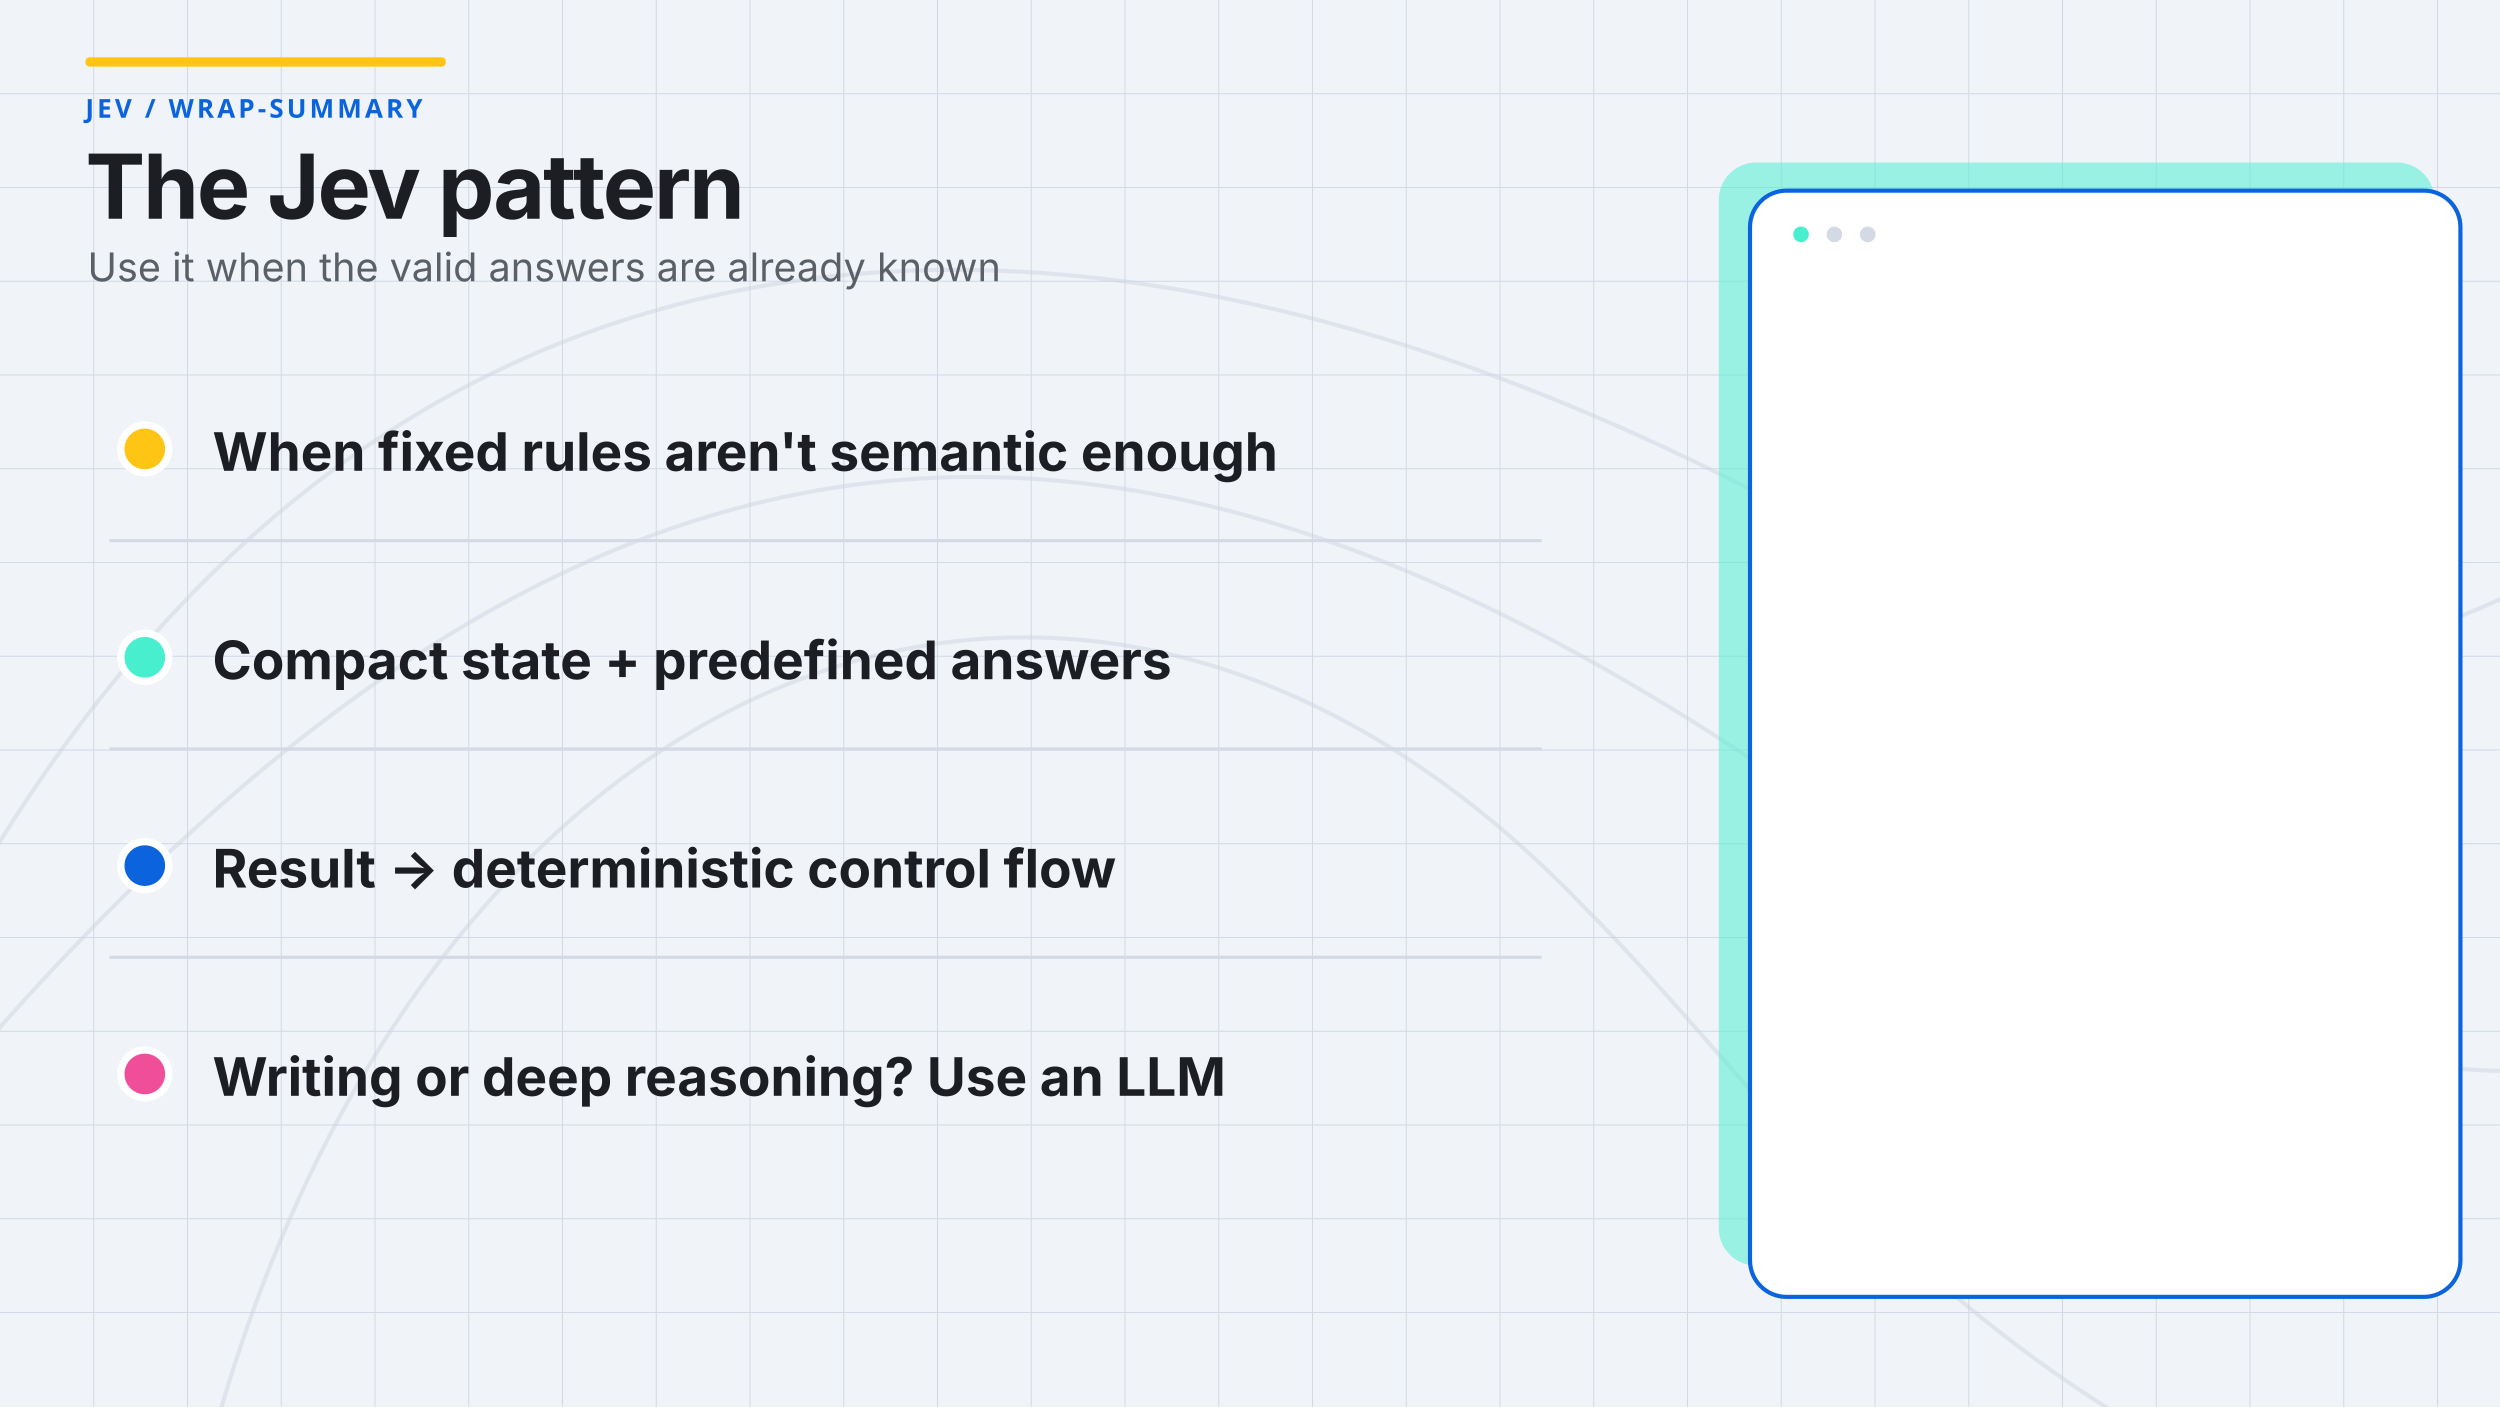
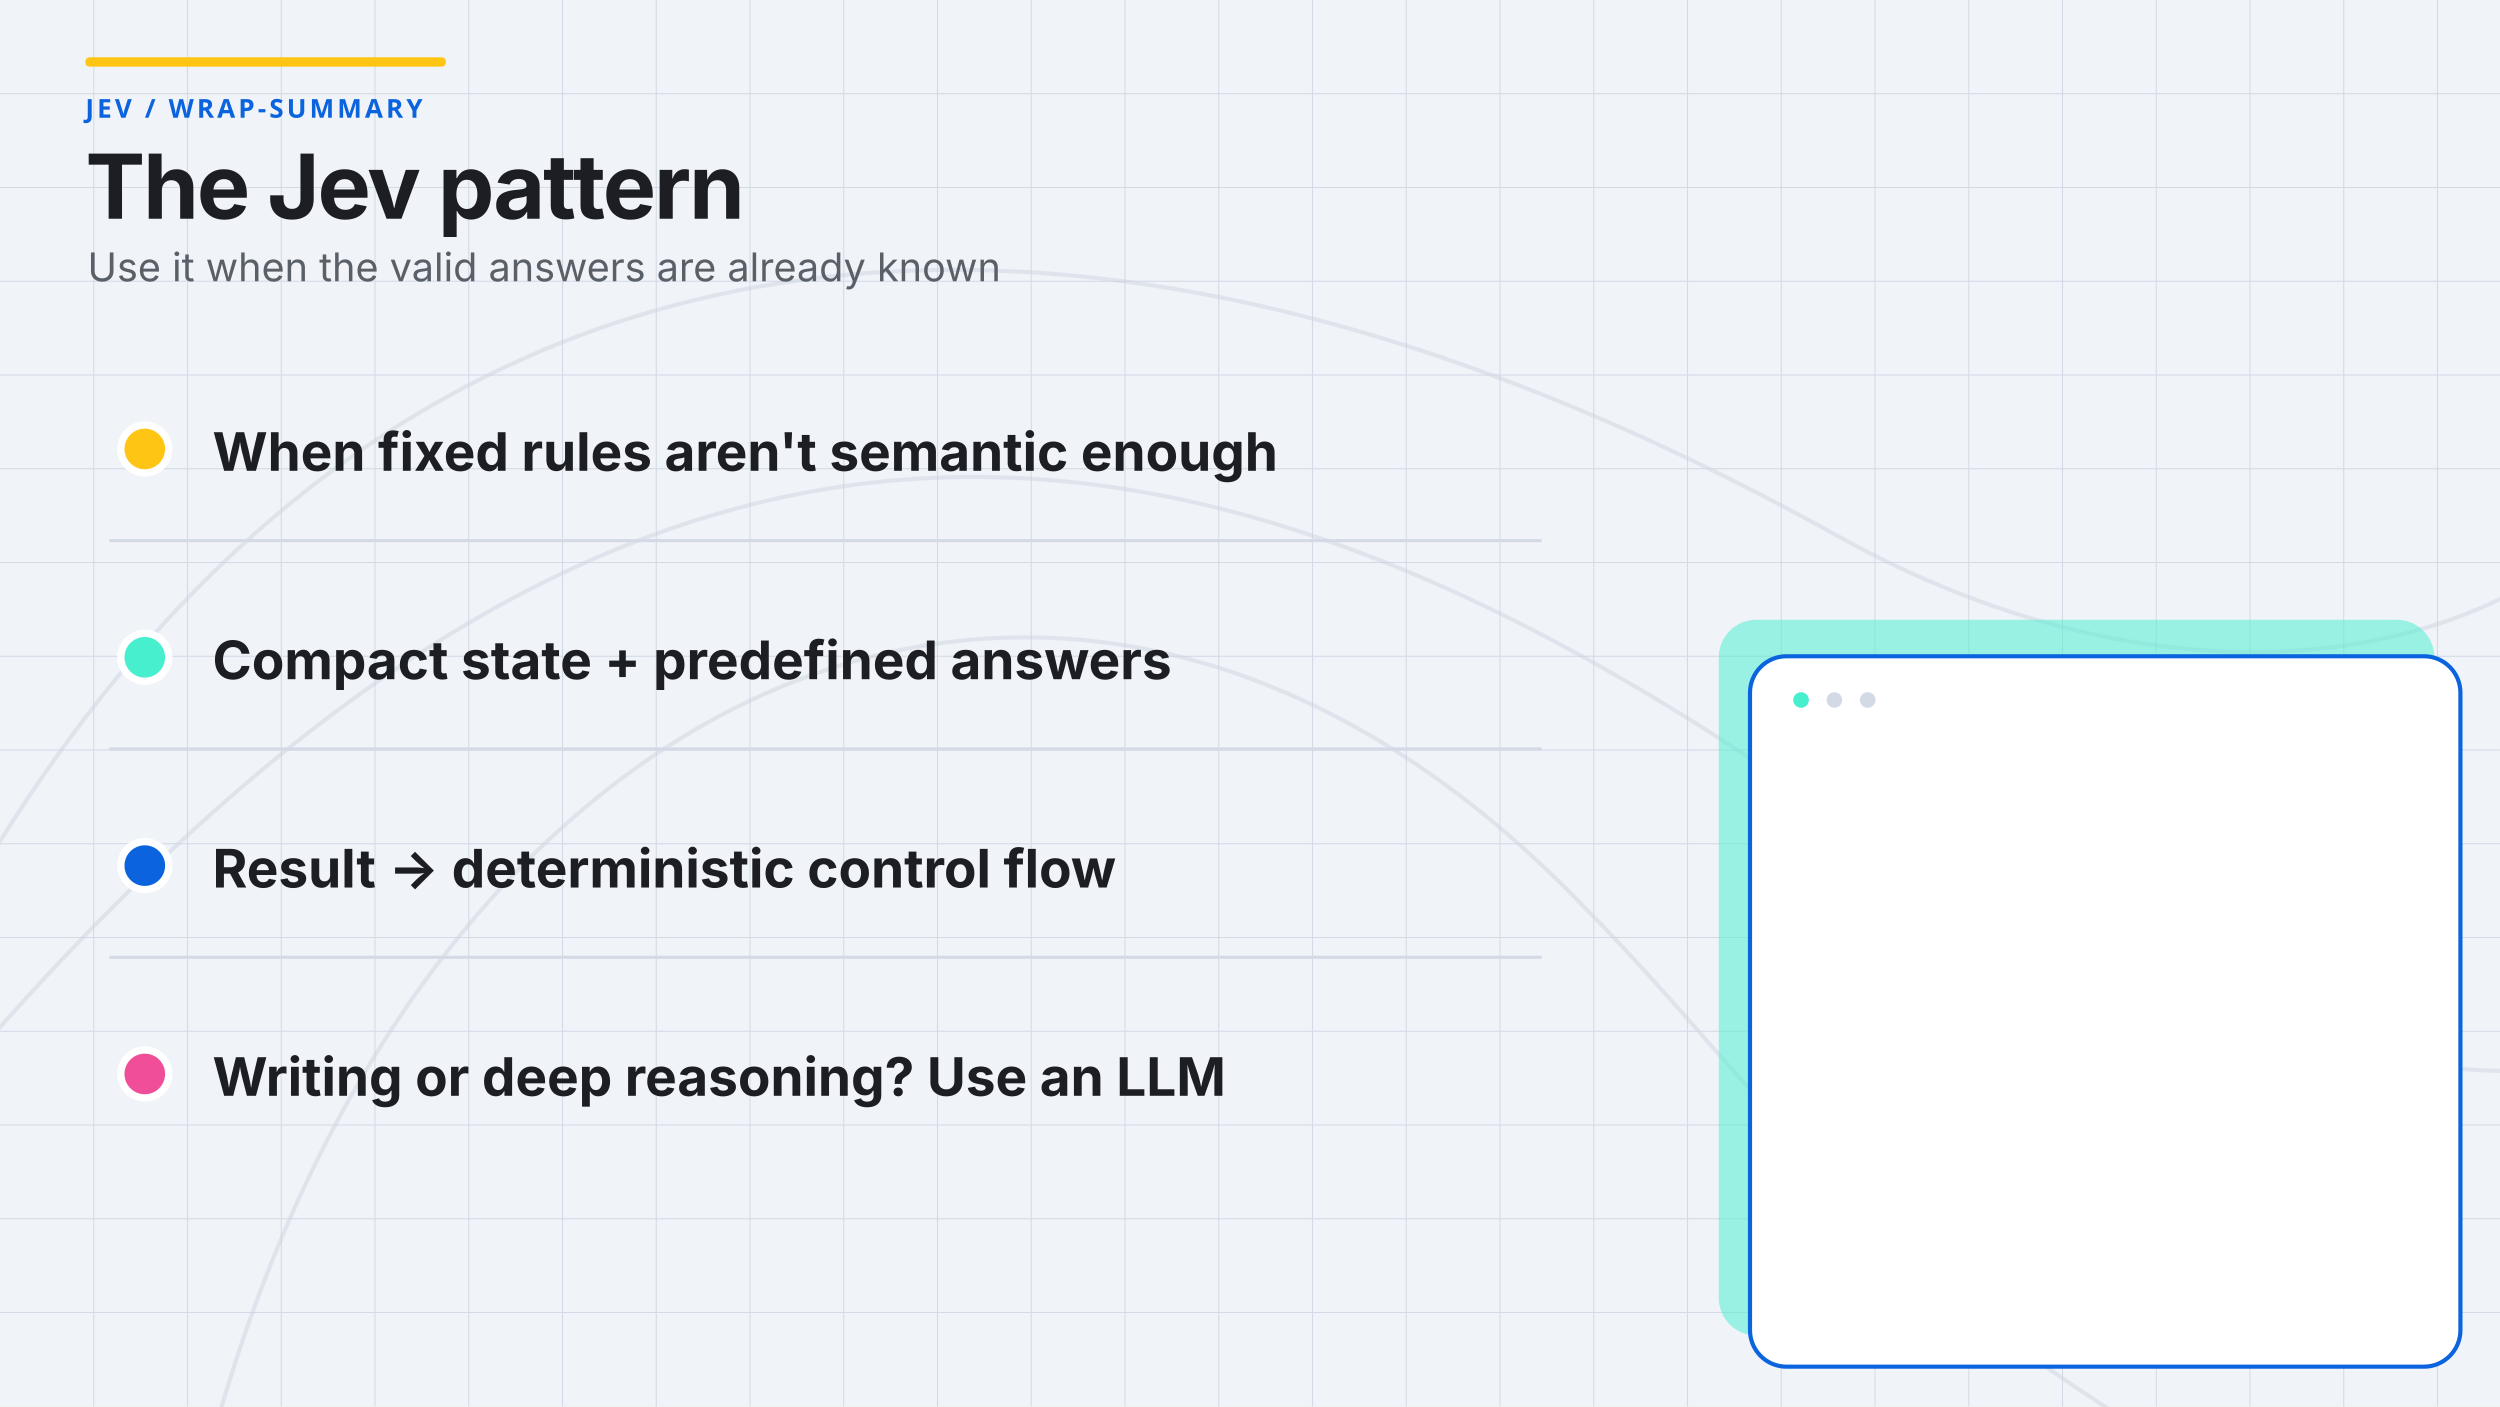
<svg xmlns="http://www.w3.org/2000/svg" viewBox="0 0 2400 1350">
  <path id="background" fill="#f0f3f8" stroke="none" d="M 0 0 L 2400 0 L 2400 1350 L 0 1350 Z" />
  <g id="reference-grid">
    <path id="Path" fill="none" stroke="#d3dae6" stroke-linecap="round" stroke-linejoin="round" d="M 90 0 L 90 1350" />
    <path id="path1" fill="none" stroke="#d3dae6" stroke-linecap="round" stroke-linejoin="round" d="M 180 0 L 180 1350" />
    <path id="path2" fill="none" stroke="#d3dae6" stroke-linecap="round" stroke-linejoin="round" d="M 270 0 L 270 1350" />
    <path id="path3" fill="none" stroke="#d3dae6" stroke-linecap="round" stroke-linejoin="round" d="M 360 0 L 360 1350" />
    <path id="path4" fill="none" stroke="#d3dae6" stroke-linecap="round" stroke-linejoin="round" d="M 450 0 L 450 1350" />
    <path id="path5" fill="none" stroke="#d3dae6" stroke-linecap="round" stroke-linejoin="round" d="M 540 0 L 540 1350" />
    <path id="path6" fill="none" stroke="#d3dae6" stroke-linecap="round" stroke-linejoin="round" d="M 630 0 L 630 1350" />
    <path id="path7" fill="none" stroke="#d3dae6" stroke-linecap="round" stroke-linejoin="round" d="M 720 0 L 720 1350" />
    <path id="path8" fill="none" stroke="#d3dae6" stroke-linecap="round" stroke-linejoin="round" d="M 810 0 L 810 1350" />
    <path id="path9" fill="none" stroke="#d3dae6" stroke-linecap="round" stroke-linejoin="round" d="M 900 0 L 900 1350" />
    <path id="path10" fill="none" stroke="#d3dae6" stroke-linecap="round" stroke-linejoin="round" d="M 990 0 L 990 1350" />
    <path id="path11" fill="none" stroke="#d3dae6" stroke-linecap="round" stroke-linejoin="round" d="M 1080 0 L 1080 1350" />
    <path id="path12" fill="none" stroke="#d3dae6" stroke-linecap="round" stroke-linejoin="round" d="M 1170 0 L 1170 1350" />
    <path id="path13" fill="none" stroke="#d3dae6" stroke-linecap="round" stroke-linejoin="round" d="M 1260 0 L 1260 1350" />
    <path id="path14" fill="none" stroke="#d3dae6" stroke-linecap="round" stroke-linejoin="round" d="M 1350 0 L 1350 1350" />
    <path id="path15" fill="none" stroke="#d3dae6" stroke-linecap="round" stroke-linejoin="round" d="M 1440 0 L 1440 1350" />
    <path id="path16" fill="none" stroke="#d3dae6" stroke-linecap="round" stroke-linejoin="round" d="M 1530 0 L 1530 1350" />
    <path id="path17" fill="none" stroke="#d3dae6" stroke-linecap="round" stroke-linejoin="round" d="M 1620 0 L 1620 1350" />
    <path id="path18" fill="none" stroke="#d3dae6" stroke-linecap="round" stroke-linejoin="round" d="M 1710 0 L 1710 1350" />
    <path id="path19" fill="none" stroke="#d3dae6" stroke-linecap="round" stroke-linejoin="round" d="M 1800 0 L 1800 1350" />
    <path id="path20" fill="none" stroke="#d3dae6" stroke-linecap="round" stroke-linejoin="round" d="M 1890 0 L 1890 1350" />
    <path id="path21" fill="none" stroke="#d3dae6" stroke-linecap="round" stroke-linejoin="round" d="M 1980 0 L 1980 1350" />
    <path id="path22" fill="none" stroke="#d3dae6" stroke-linecap="round" stroke-linejoin="round" d="M 2070 0 L 2070 1350" />
    <path id="path23" fill="none" stroke="#d3dae6" stroke-linecap="round" stroke-linejoin="round" d="M 2160 0 L 2160 1350" />
    <path id="path24" fill="none" stroke="#d3dae6" stroke-linecap="round" stroke-linejoin="round" d="M 2250 0 L 2250 1350" />
    <path id="path25" fill="none" stroke="#d3dae6" stroke-linecap="round" stroke-linejoin="round" d="M 2340 0 L 2340 1350" />
    <path id="path26" fill="none" stroke="#d3dae6" stroke-linecap="round" stroke-linejoin="round" d="M 0 90 L 2400 90" />
    <path id="path27" fill="none" stroke="#d3dae6" stroke-linecap="round" stroke-linejoin="round" d="M 0 180 L 2400 180" />
    <path id="path28" fill="none" stroke="#d3dae6" stroke-linecap="round" stroke-linejoin="round" d="M 0 270 L 2400 270" />
    <path id="path29" fill="none" stroke="#d3dae6" stroke-linecap="round" stroke-linejoin="round" d="M 0 360 L 2400 360" />
    <path id="path30" fill="none" stroke="#d3dae6" stroke-linecap="round" stroke-linejoin="round" d="M 0 450 L 2400 450" />
    <path id="path31" fill="none" stroke="#d3dae6" stroke-linecap="round" stroke-linejoin="round" d="M 0 540 L 2400 540" />
    <path id="path32" fill="none" stroke="#d3dae6" stroke-linecap="round" stroke-linejoin="round" d="M 0 630 L 2400 630" />
    <path id="path33" fill="none" stroke="#d3dae6" stroke-linecap="round" stroke-linejoin="round" d="M 0 720 L 2400 720" />
    <path id="path34" fill="none" stroke="#d3dae6" stroke-linecap="round" stroke-linejoin="round" d="M 0 810 L 2400 810" />
    <path id="path35" fill="none" stroke="#d3dae6" stroke-linecap="round" stroke-linejoin="round" d="M 0 900 L 2400 900" />
    <path id="path36" fill="none" stroke="#d3dae6" stroke-linecap="round" stroke-linejoin="round" d="M 0 990 L 2400 990" />
    <path id="path37" fill="none" stroke="#d3dae6" stroke-linecap="round" stroke-linejoin="round" d="M 0 1080 L 2400 1080" />
    <path id="path38" fill="none" stroke="#d3dae6" stroke-linecap="round" stroke-linejoin="round" d="M 0 1170 L 2400 1170" />
    <path id="path39" fill="none" stroke="#d3dae6" stroke-linecap="round" stroke-linejoin="round" d="M 0 1260 L 2400 1260" />
  </g>
  <g id="light-cluster-watermark" opacity="0.42">
    <path id="path40" fill="none" stroke="#c9d0db" stroke-width="4" stroke-linecap="round" stroke-linejoin="round" d="M -80 950 C 320 160 1010 95 1765 515 C 2120 712 2470 630 2580 400" />
    <path id="path41" fill="none" stroke="#c9d0db" stroke-width="4" stroke-linecap="round" stroke-linejoin="round" d="M -160 1180 C 500 325 1050 275 1770 790 C 2160 1060 2520 1070 2600 970" />
    <path id="path42" fill="none" stroke="#c9d0db" stroke-width="4" stroke-linecap="round" stroke-linejoin="round" d="M 210 1360 C 420 630 1040 370 1520 870 C 1700 1050 1840 1290 2210 1450" />
  </g>
  <g id="heading">
    <path id="path43" fill="#fec514" stroke="none" d="M 86 55 L 424 55 C 426.209 55 428 56.791 428 59 L 428 60 C 428 62.209 426.209 64 424 64 L 86 64 C 83.791 64 82 62.209 82 60 L 82 59 C 82 56.791 83.791 55 86 55 Z" />
    <text id="JEV--WRAP-SUMMARY" xml:space="preserve" x="82" y="113" font-family="Space Mono" font-size="25" font-weight="700" fill="#0b64dd" letter-spacing="3">JEV / WRAP-SUMMARY</text>
    <text id="The-Jev-pattern" xml:space="preserve" x="82" y="210" font-family="Inter" font-size="86" font-weight="700" fill="#1c1e23" letter-spacing="-2">The Jev pattern</text>
    <text id="Use-it-when-the" xml:space="preserve" x="84" y="270" font-family="Inter" font-size="38" fill="#5a6068">Use it when the valid answers are already known</text>
  </g>
  <g id="presenter-placeholder">
-     <path id="path44" fill="#48efcf" stroke="none" opacity="0.52" d="M 1686 156 L 2301 156 C 2320.882 156 2337 172.118 2337 192 L 2337 1179 C 2337 1198.882 2320.882 1215 2301 1215 L 1686 1215 C 1666.118 1215 1650 1198.882 1650 1179 L 1650 192 C 1650 172.118 1666.118 156 1686 156 Z" />
-     <path id="path45" fill="#ffffff" stroke="#0b64dd" stroke-width="4" d="M 1715 183 L 2327 183 C 2346.33 183 2362 198.67 2362 218 L 2362 1210 C 2362 1229.33 2346.33 1245 2327 1245 L 1715 1245 C 1695.67 1245 1680 1229.33 1680 1210 L 1680 218 C 1680 198.67 1695.67 183 1715 183 Z" />
-     <path id="path46" fill="#48efcf" stroke="#ffffff" stroke-width="7" d="M 1740 225 C 1740 231.075 1735.075 236 1729 236 C 1722.925 236 1718 231.075 1718 225 C 1718 218.925 1722.925 214 1729 214 C 1735.075 214 1740 218.925 1740 225 Z" />
-     <path id="path47" fill="#d3dae6" stroke="#ffffff" stroke-width="7" d="M 1772 225 C 1772 231.075 1767.075 236 1761 236 C 1754.925 236 1750 231.075 1750 225 C 1750 218.925 1754.925 214 1761 214 C 1767.075 214 1772 218.925 1772 225 Z" />
-     <path id="path48" fill="#d3dae6" stroke="#ffffff" stroke-width="7" d="M 1804 225 C 1804 231.075 1799.075 236 1793 236 C 1786.925 236 1782 231.075 1782 225 C 1782 218.925 1786.925 214 1793 214 C 1799.075 214 1804 218.925 1804 225 Z" />
+     <path id="path44" fill="#48efcf" stroke="none" opacity="0.52" d="M 1686 595 L 2301 595 C 2320.882 595 2337 611.118 2337 631 L 2337 1246 C 2337 1265.882 2320.882 1282 2301 1282 L 1686 1282 C 1666.118 1282 1650 1265.882 1650 1246 L 1650 631 C 1650 611.118 1666.118 595 1686 595 Z" />
+     <path id="path45" fill="#ffffff" stroke="#0b64dd" stroke-width="4" d="M 1715 630 L 2327 630 C 2346.33 630 2362 645.67 2362 665 L 2362 1277 C 2362 1296.33 2346.33 1312 2327 1312 L 1715 1312 C 1695.67 1312 1680 1296.33 1680 1277 L 1680 665 C 1680 645.67 1695.67 630 1715 630 Z" />
+     <path id="path46" fill="#48efcf" stroke="#ffffff" stroke-width="7" d="M 1740 672 C 1740 678.075 1735.075 683 1729 683 C 1722.925 683 1718 678.075 1718 672 C 1718 665.925 1722.925 661 1729 661 C 1735.075 661 1740 665.925 1740 672 Z" />
+     <path id="path47" fill="#d3dae6" stroke="#ffffff" stroke-width="7" d="M 1772 672 C 1772 678.075 1767.075 683 1761 683 C 1754.925 683 1750 678.075 1750 672 C 1750 665.925 1754.925 661 1761 661 C 1767.075 661 1772 665.925 1772 672 Z" />
+     <path id="path48" fill="#d3dae6" stroke="#ffffff" stroke-width="7" d="M 1804 672 C 1804 678.075 1799.075 683 1793 683 C 1786.925 683 1782 678.075 1782 672 C 1782 665.925 1786.925 661 1793 661 C 1799.075 661 1804 665.925 1804 672 Z" />
  </g>
  <g id="visual-content">
    <g id="summary-bullet-1">
      <path id="path49" fill="#fec514" stroke="#ffffff" stroke-width="7" d="M 162 431 C 162 443.703 151.703 454 139 454 C 126.297 454 116 443.703 116 431 C 116 418.297 126.297 408 139 408 C 151.703 408 162 418.297 162 431 Z" />
      <text id="When-fixed-rules-arent" xml:space="preserve" x="204" y="452" font-family="Inter" font-size="51" font-weight="700" fill="#1c1e23">When fixed rules aren't semantic enough</text>
    </g>
    <path id="path50" fill="none" stroke="#d3dae6" stroke-width="3" d="M 105 519 L 1480 519" />
    <g id="summary-bullet-2">
      <path id="path51" fill="#48efcf" stroke="#ffffff" stroke-width="7" d="M 162 631 C 162 643.703 151.703 654 139 654 C 126.297 654 116 643.703 116 631 C 116 618.297 126.297 608 139 608 C 151.703 608 162 618.297 162 631 Z" />
      <text id="Compact-state--predefined" xml:space="preserve" x="204" y="652" font-family="Inter" font-size="51" font-weight="700" fill="#1c1e23">Compact state + predefined answers</text>
    </g>
    <path id="path52" fill="none" stroke="#d3dae6" stroke-width="3" d="M 105 719 L 1480 719" />
    <g id="summary-bullet-3">
      <path id="path53" fill="#0b64dd" stroke="#ffffff" stroke-width="7" d="M 162 831 C 162 843.703 151.703 854 139 854 C 126.297 854 116 843.703 116 831 C 116 818.297 126.297 808 139 808 C 151.703 808 162 818.297 162 831 Z" />
      <text id="Result--deterministic-control" xml:space="preserve" x="204" y="852" font-family="Inter" font-size="51" font-weight="700" fill="#1c1e23">Result → deterministic control flow</text>
    </g>
    <path id="path54" fill="none" stroke="#d3dae6" stroke-width="3" d="M 105 919 L 1480 919" />
    <g id="summary-bullet-4">
      <path id="path55" fill="#f04e98" stroke="#ffffff" stroke-width="7" d="M 162 1031 C 162 1043.703 151.703 1054 139 1054 C 126.297 1054 116 1043.703 116 1031 C 116 1018.297 126.297 1008 139 1008 C 151.703 1008 162 1018.297 162 1031 Z" />
      <text id="Writing-or-deep-reasoning" xml:space="preserve" x="204" y="1052" font-family="Inter" font-size="51" font-weight="700" fill="#1c1e23">Writing or deep reasoning? Use an LLM</text>
    </g>
  </g>
</svg>
